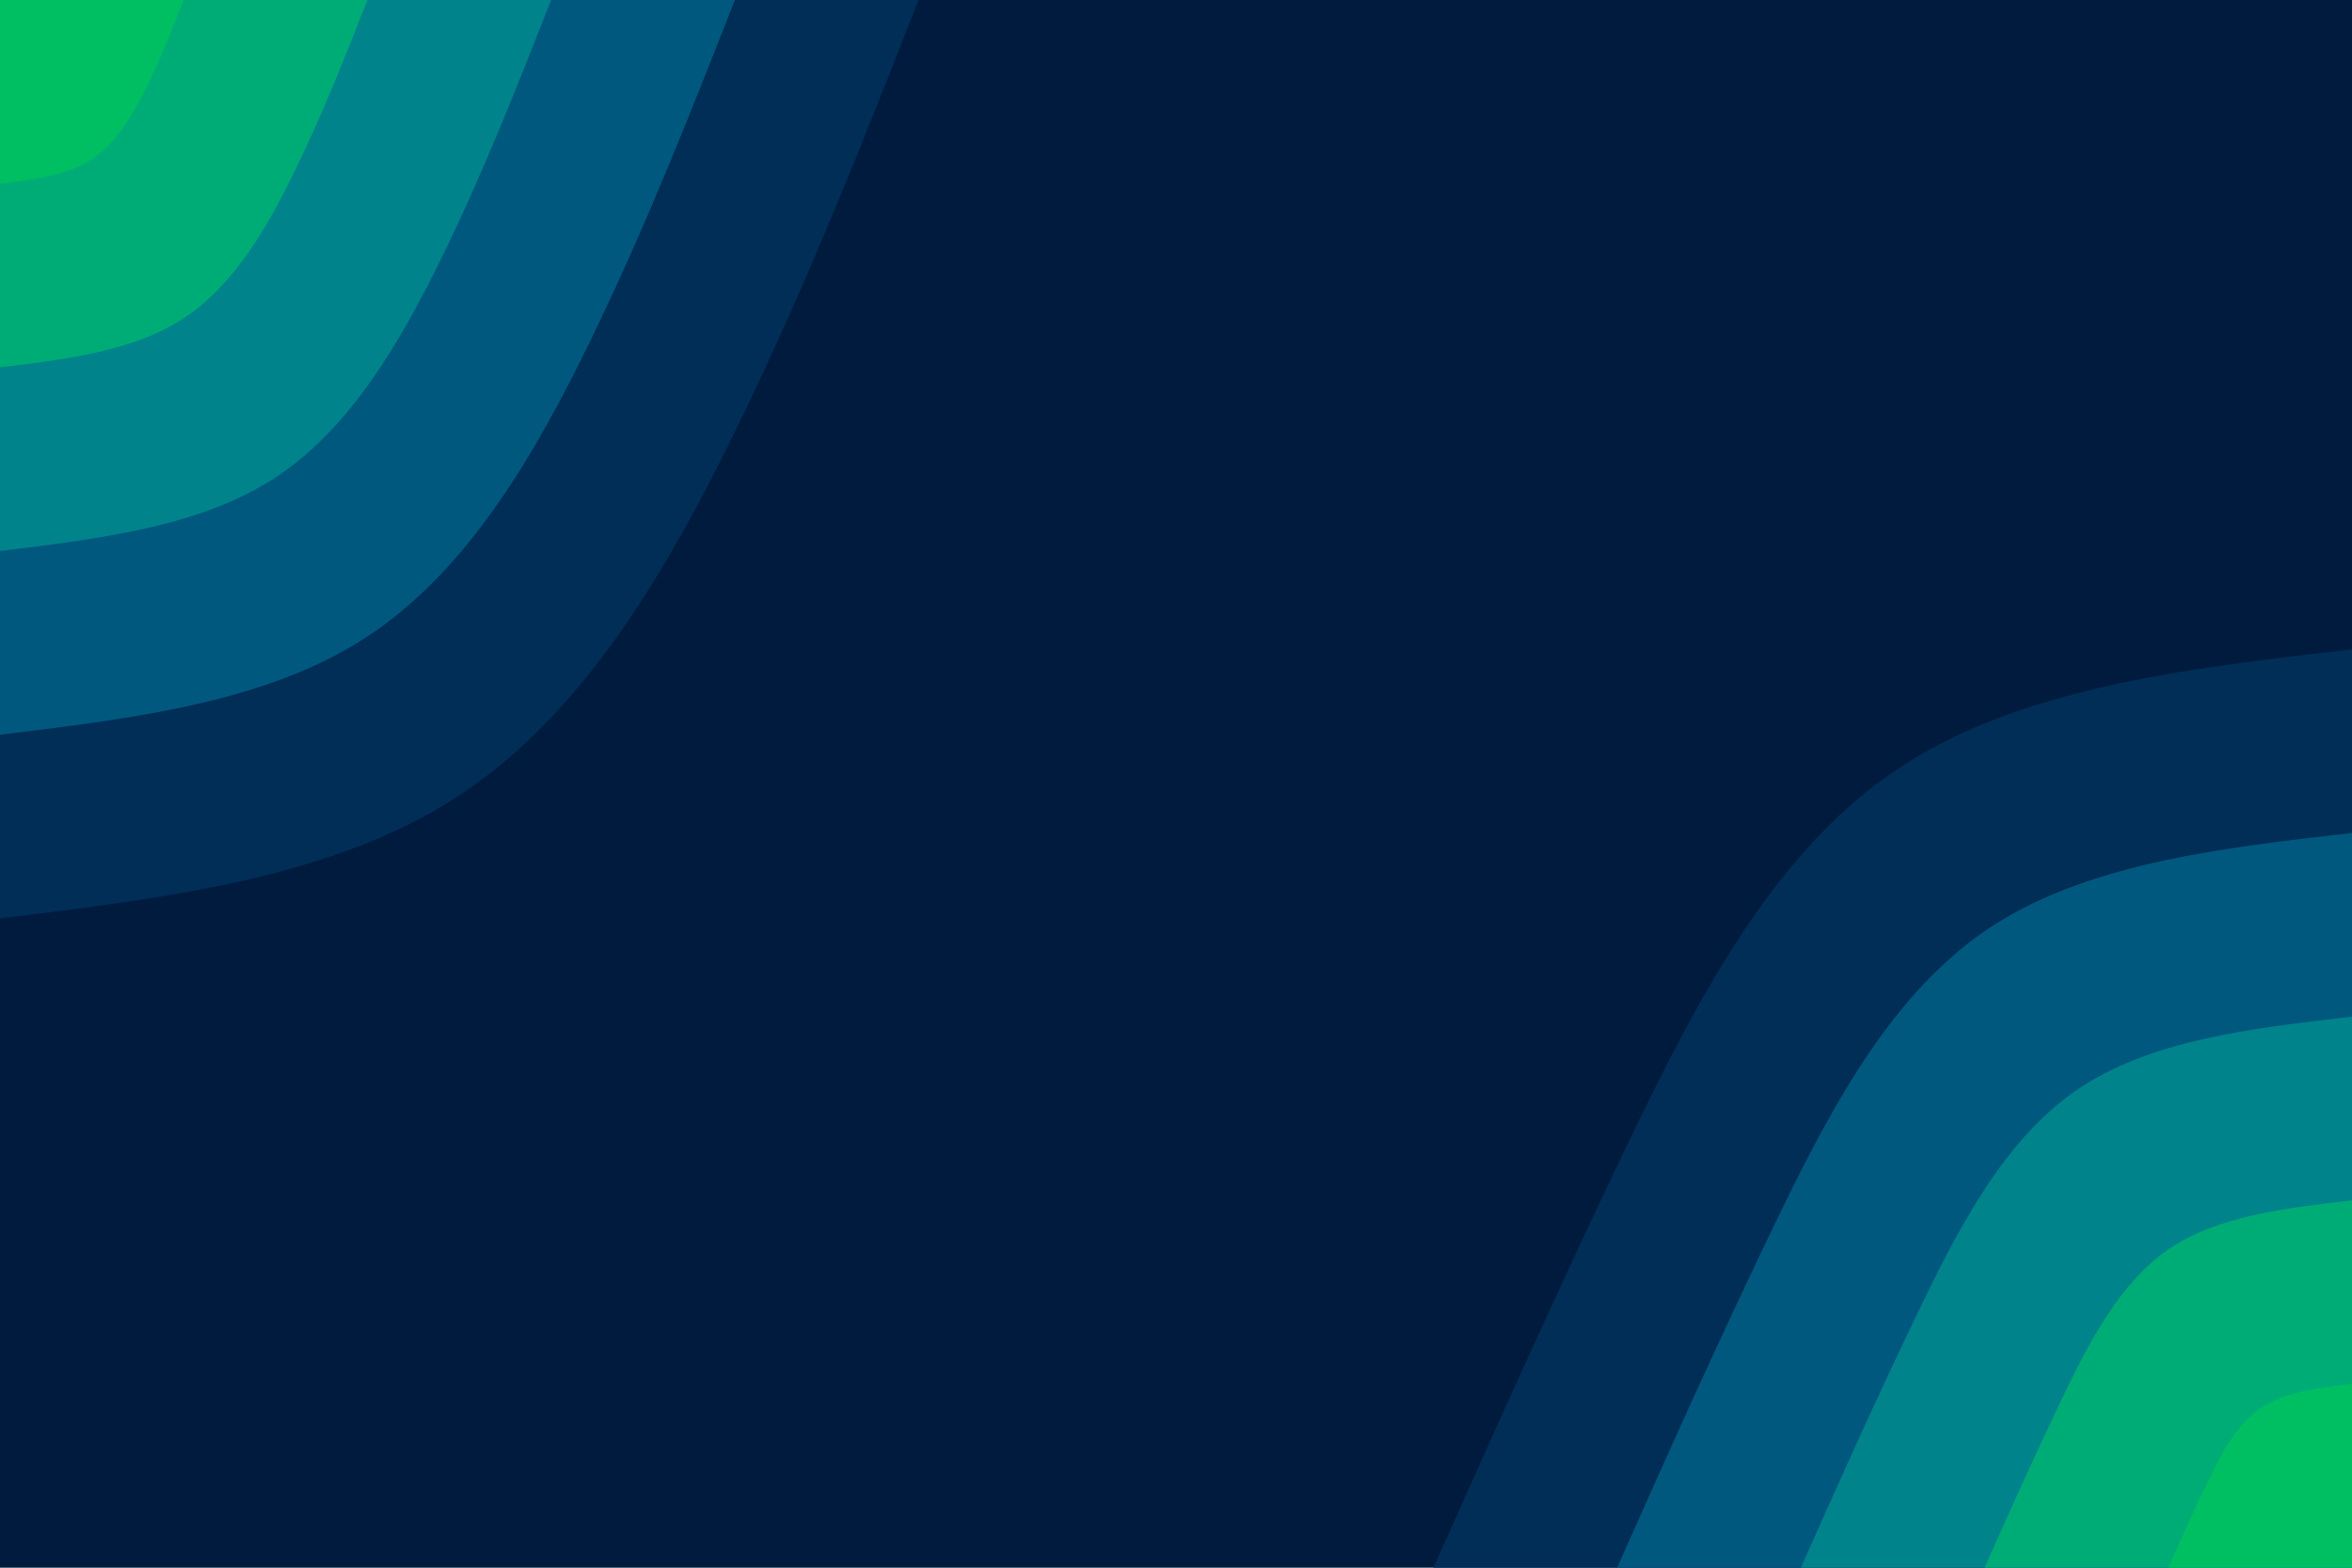
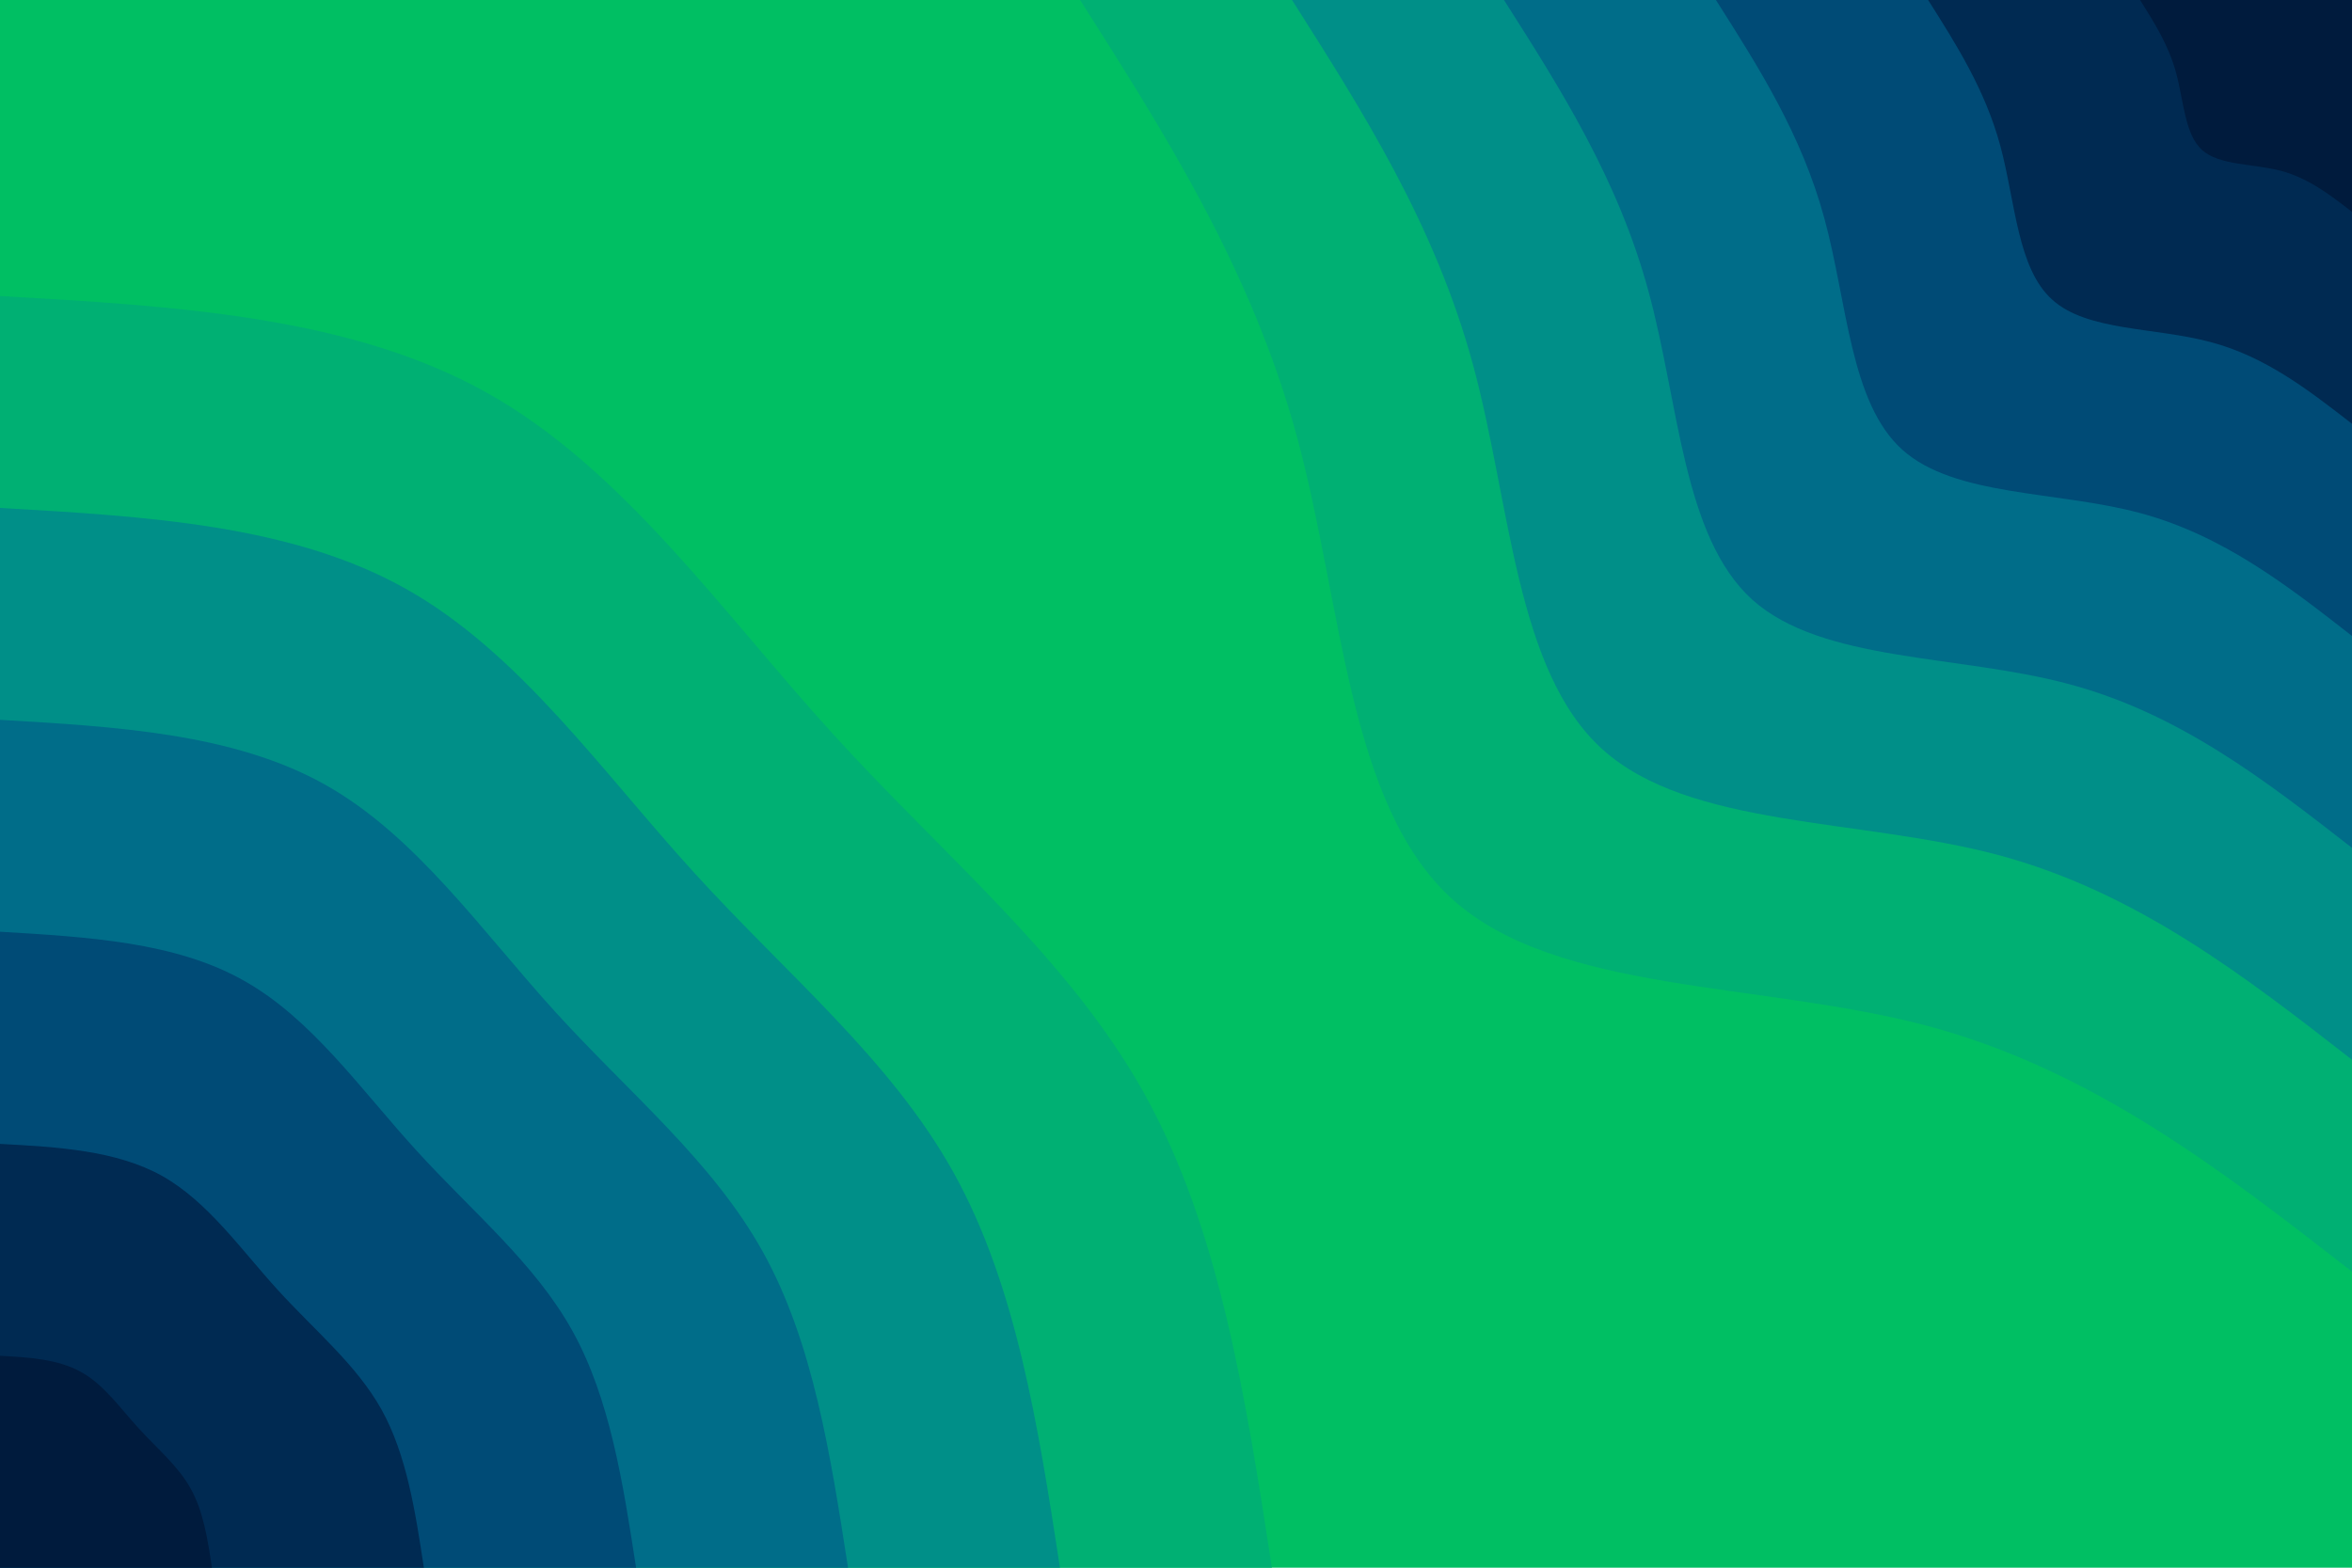
<svg xmlns="http://www.w3.org/2000/svg" id="visual" viewBox="0 0 900 600" width="900" height="600" version="1.1">
-   <rect x="0" y="0" width="900" height="600" fill="#001b3d" />
+   <rect x="0" y="0" width="900" height="600" fill="#00bf63" />
  <defs>
-     <linearGradient id="grad1_0" x1="33.3%" y1="100%" x2="100%" y2="0%">
-       <stop offset="20%" stop-color="#00bf63" stop-opacity="1" />
+     <linearGradient id="grad1_0" x1="33.3%" y1="0%" x2="100%" y2="100%">
+       <stop offset="20%" stop-color="#001b3d" stop-opacity="1" />
+       <stop offset="80%" stop-color="#001b3d" stop-opacity="1" />
+     </linearGradient>
+   </defs>
+   <defs>
+     <linearGradient id="grad1_1" x1="33.3%" y1="0%" x2="100%" y2="100%">
+       <stop offset="20%" stop-color="#001b3d" stop-opacity="1" />
+       <stop offset="80%" stop-color="#003a65" stop-opacity="1" />
+     </linearGradient>
+   </defs>
+   <defs>
+     <linearGradient id="grad1_2" x1="33.3%" y1="0%" x2="100%" y2="100%">
+       <stop offset="20%" stop-color="#005c82" stop-opacity="1" />
+       <stop offset="80%" stop-color="#003a65" stop-opacity="1" />
+     </linearGradient>
+   </defs>
+   <defs>
+     <linearGradient id="grad1_3" x1="33.3%" y1="0%" x2="100%" y2="100%">
+       <stop offset="20%" stop-color="#005c82" stop-opacity="1" />
+       <stop offset="80%" stop-color="#007e8b" stop-opacity="1" />
+     </linearGradient>
+   </defs>
+   <defs>
+     <linearGradient id="grad1_4" x1="33.3%" y1="0%" x2="100%" y2="100%">
+       <stop offset="20%" stop-color="#00a07f" stop-opacity="1" />
+       <stop offset="80%" stop-color="#007e8b" stop-opacity="1" />
+     </linearGradient>
+   </defs>
+   <defs>
+     <linearGradient id="grad1_5" x1="33.3%" y1="0%" x2="100%" y2="100%">
+       <stop offset="20%" stop-color="#00a07f" stop-opacity="1" />
      <stop offset="80%" stop-color="#00bf63" stop-opacity="1" />
    </linearGradient>
  </defs>
  <defs>
-     <linearGradient id="grad1_1" x1="33.3%" y1="100%" x2="100%" y2="0%">
-       <stop offset="20%" stop-color="#00bf63" stop-opacity="1" />
-       <stop offset="80%" stop-color="#009884" stop-opacity="1" />
+     <linearGradient id="grad2_0" x1="0%" y1="0%" x2="66.7%" y2="100%">
+       <stop offset="20%" stop-color="#001b3d" stop-opacity="1" />
+       <stop offset="80%" stop-color="#001b3d" stop-opacity="1" />
    </linearGradient>
  </defs>
  <defs>
-     <linearGradient id="grad1_2" x1="33.3%" y1="100%" x2="100%" y2="0%">
-       <stop offset="20%" stop-color="#006d89" stop-opacity="1" />
-       <stop offset="80%" stop-color="#009884" stop-opacity="1" />
+     <linearGradient id="grad2_1" x1="0%" y1="0%" x2="66.7%" y2="100%">
+       <stop offset="20%" stop-color="#003a65" stop-opacity="1" />
+       <stop offset="80%" stop-color="#001b3d" stop-opacity="1" />
    </linearGradient>
  </defs>
  <defs>
-     <linearGradient id="grad1_3" x1="33.3%" y1="100%" x2="100%" y2="0%">
-       <stop offset="20%" stop-color="#006d89" stop-opacity="1" />
-       <stop offset="80%" stop-color="#00426e" stop-opacity="1" />
+     <linearGradient id="grad2_2" x1="0%" y1="0%" x2="66.7%" y2="100%">
+       <stop offset="20%" stop-color="#003a65" stop-opacity="1" />
+       <stop offset="80%" stop-color="#005c82" stop-opacity="1" />
    </linearGradient>
  </defs>
  <defs>
-     <linearGradient id="grad1_4" x1="33.3%" y1="100%" x2="100%" y2="0%">
-       <stop offset="20%" stop-color="#001b3d" stop-opacity="1" />
-       <stop offset="80%" stop-color="#00426e" stop-opacity="1" />
+     <linearGradient id="grad2_3" x1="0%" y1="0%" x2="66.7%" y2="100%">
+       <stop offset="20%" stop-color="#007e8b" stop-opacity="1" />
+       <stop offset="80%" stop-color="#005c82" stop-opacity="1" />
    </linearGradient>
  </defs>
  <defs>
-     <linearGradient id="grad2_0" x1="0%" y1="100%" x2="66.7%" y2="0%">
-       <stop offset="20%" stop-color="#00bf63" stop-opacity="1" />
-       <stop offset="80%" stop-color="#00bf63" stop-opacity="1" />
+     <linearGradient id="grad2_4" x1="0%" y1="0%" x2="66.7%" y2="100%">
+       <stop offset="20%" stop-color="#007e8b" stop-opacity="1" />
+       <stop offset="80%" stop-color="#00a07f" stop-opacity="1" />
    </linearGradient>
  </defs>
  <defs>
-     <linearGradient id="grad2_1" x1="0%" y1="100%" x2="66.7%" y2="0%">
-       <stop offset="20%" stop-color="#009884" stop-opacity="1" />
-       <stop offset="80%" stop-color="#00bf63" stop-opacity="1" />
+     <linearGradient id="grad2_5" x1="0%" y1="0%" x2="66.7%" y2="100%">
+       <stop offset="20%" stop-color="#00bf63" stop-opacity="1" />
+       <stop offset="80%" stop-color="#00a07f" stop-opacity="1" />
    </linearGradient>
  </defs>
-   <defs>
-     <linearGradient id="grad2_2" x1="0%" y1="100%" x2="66.7%" y2="0%">
-       <stop offset="20%" stop-color="#009884" stop-opacity="1" />
-       <stop offset="80%" stop-color="#006d89" stop-opacity="1" />
-     </linearGradient>
-   </defs>
-   <defs>
-     <linearGradient id="grad2_3" x1="0%" y1="100%" x2="66.7%" y2="0%">
-       <stop offset="20%" stop-color="#00426e" stop-opacity="1" />
-       <stop offset="80%" stop-color="#006d89" stop-opacity="1" />
-     </linearGradient>
-   </defs>
-   <defs>
-     <linearGradient id="grad2_4" x1="0%" y1="100%" x2="66.7%" y2="0%">
-       <stop offset="20%" stop-color="#00426e" stop-opacity="1" />
-       <stop offset="80%" stop-color="#001b3d" stop-opacity="1" />
-     </linearGradient>
-   </defs>
-   <g transform="translate(900, 600)">
-     <path d="M-351.5 0C-327.9 -52.8 -304.3 -105.6 -278 -160.5C-251.6 -215.4 -222.6 -272.3 -175.8 -304.4C-129 -336.6 -64.5 -344.1 0 -351.5L0 0Z" fill="#002e57" />
-     <path d="M-281.2 0C-262.4 -42.3 -243.5 -84.5 -222.4 -128.4C-201.3 -172.3 -178 -217.8 -140.6 -243.6C-103.2 -269.3 -51.6 -275.3 0 -281.2L0 0Z" fill="#00587f" />
-     <path d="M-210.9 0C-196.8 -31.7 -182.6 -63.4 -166.8 -96.3C-151 -129.2 -133.5 -163.4 -105.5 -182.7C-77.4 -202 -38.7 -206.4 0 -210.9L0 0Z" fill="#00838b" />
-     <path d="M-140.6 0C-131.2 -21.1 -121.7 -42.3 -111.2 -64.2C-100.7 -86.1 -89 -108.9 -70.3 -121.8C-51.6 -134.6 -25.8 -137.6 0 -140.6L0 0Z" fill="#00ac76" />
-     <path d="M-70.3 0C-65.6 -10.6 -60.9 -21.1 -55.6 -32.1C-50.3 -43.1 -44.5 -54.5 -35.2 -60.9C-25.8 -67.3 -12.9 -68.8 0 -70.3L0 0Z" fill="#00bf63" />
+   <g transform="translate(900, 0)">
+     <path d="M0 486.7C-49.5 448.2 -99 409.6 -162.6 392.6C-226.3 375.7 -304.2 380.3 -344.2 344.2C-384.2 308.1 -386.3 231.4 -403.7 167.2C-421.2 103.1 -454 51.5 -486.7 0L0 0Z" fill="#00b073" />
+     <path d="M0 405.6C-41.2 373.5 -82.5 341.4 -135.5 327.2C-188.6 313.1 -253.5 316.9 -286.8 286.8C-320.1 256.8 -321.9 192.8 -336.4 139.4C-351 85.9 -378.3 43 -405.6 0L0 0Z" fill="#008f88" />
+     <path d="M0 324.5C-33 298.8 -66 273.1 -108.4 261.8C-150.9 250.4 -202.8 253.5 -229.5 229.5C-256.1 205.4 -257.5 154.2 -269.2 111.5C-280.8 68.7 -302.6 34.4 -324.5 0L0 0Z" fill="#006d89" />
+     <path d="M0 243.4C-24.7 224.1 -49.5 204.8 -81.3 196.3C-113.2 187.8 -152.1 190.1 -172.1 172.1C-192.1 154.1 -193.1 115.7 -201.9 83.6C-210.6 51.5 -227 25.8 -243.4 0L0 0Z" fill="#004b76" />
+     <path d="M0 162.2C-16.5 149.4 -33 136.5 -54.2 130.9C-75.4 125.2 -101.4 126.8 -114.7 114.7C-128.1 102.7 -128.8 77.1 -134.6 55.7C-140.4 34.4 -151.3 17.2 -162.2 0L0 0Z" fill="#002a52" />
+     <path d="M0 81.1C-8.2 74.7 -16.5 68.3 -27.1 65.4C-37.7 62.6 -50.7 63.4 -57.4 57.4C-64 51.4 -64.4 38.6 -67.3 27.9C-70.2 17.2 -75.7 8.6 -81.1 0L0 0Z" fill="#001b3d" />
  </g>
-   <g transform="translate(0, 0)">
-     <path d="M351.5 0C330.2 54.2 309 108.3 282.3 163C255.7 217.7 223.7 272.9 175.8 304.4C127.8 336 63.9 343.7 0 351.5L0 0Z" fill="#002e57" />
-     <path d="M281.2 0C264.2 43.3 247.2 86.6 225.9 130.4C204.6 174.2 179 218.3 140.6 243.6C102.3 268.8 51.1 275 0 281.2L0 0Z" fill="#00587f" />
-     <path d="M210.9 0C198.1 32.5 185.4 65 169.4 97.8C153.4 130.6 134.2 163.8 105.5 182.7C76.7 201.6 38.3 206.2 0 210.9L0 0Z" fill="#00838b" />
-     <path d="M140.6 0C132.1 21.7 123.6 43.3 112.9 65.2C102.3 87.1 89.5 109.2 70.3 121.8C51.1 134.4 25.6 137.5 0 140.6L0 0Z" fill="#00ac76" />
-     <path d="M70.3 0C66 10.8 61.8 21.7 56.5 32.6C51.1 43.5 44.7 54.6 35.2 60.9C25.6 67.2 12.8 68.7 0 70.3L0 0Z" fill="#00bf63" />
+   <g transform="translate(0, 600)">
+     <path d="M0 -486.7C67 -482.9 133.9 -479 186.3 -449.7C238.6 -420.4 276.3 -365.7 318.9 -318.9C361.5 -272.1 409.1 -233.2 437.9 -181.4C466.7 -129.6 476.7 -64.8 486.7 0L0 0Z" fill="#00b073" />
+     <path d="M0 -405.6C55.8 -402.4 111.6 -399.2 155.2 -374.7C198.8 -350.3 230.2 -304.8 265.8 -265.8C301.3 -226.8 340.9 -194.4 364.9 -151.2C388.9 -108 397.3 -54 405.6 0L0 0Z" fill="#008f88" />
+     <path d="M0 -324.5C44.6 -321.9 89.3 -319.3 124.2 -299.8C159.1 -280.3 184.2 -243.8 212.6 -212.6C241 -181.4 272.7 -155.5 291.9 -120.9C311.1 -86.4 317.8 -43.2 324.5 0L0 0Z" fill="#006d89" />
+     <path d="M0 -243.4C33.5 -241.4 67 -239.5 93.1 -224.8C119.3 -210.2 138.1 -182.9 159.5 -159.5C180.8 -136.1 204.6 -116.6 219 -90.7C233.4 -64.8 238.4 -32.4 243.4 0L0 0Z" fill="#004b76" />
+     <path d="M0 -162.2C22.3 -161 44.6 -159.7 62.1 -149.9C79.5 -140.1 92.1 -121.9 106.3 -106.3C120.5 -90.7 136.4 -77.7 146 -60.5C155.6 -43.2 158.9 -21.6 162.2 0L0 0Z" fill="#002a52" />
+     <path d="M0 -81.1C11.2 -80.5 22.3 -79.8 31 -74.9C39.8 -70.1 46 -61 53.2 -53.2C60.3 -45.4 68.2 -38.9 73 -30.2C77.8 -21.6 79.5 -10.8 81.1 0L0 0Z" fill="#001b3d" />
  </g>
</svg>
